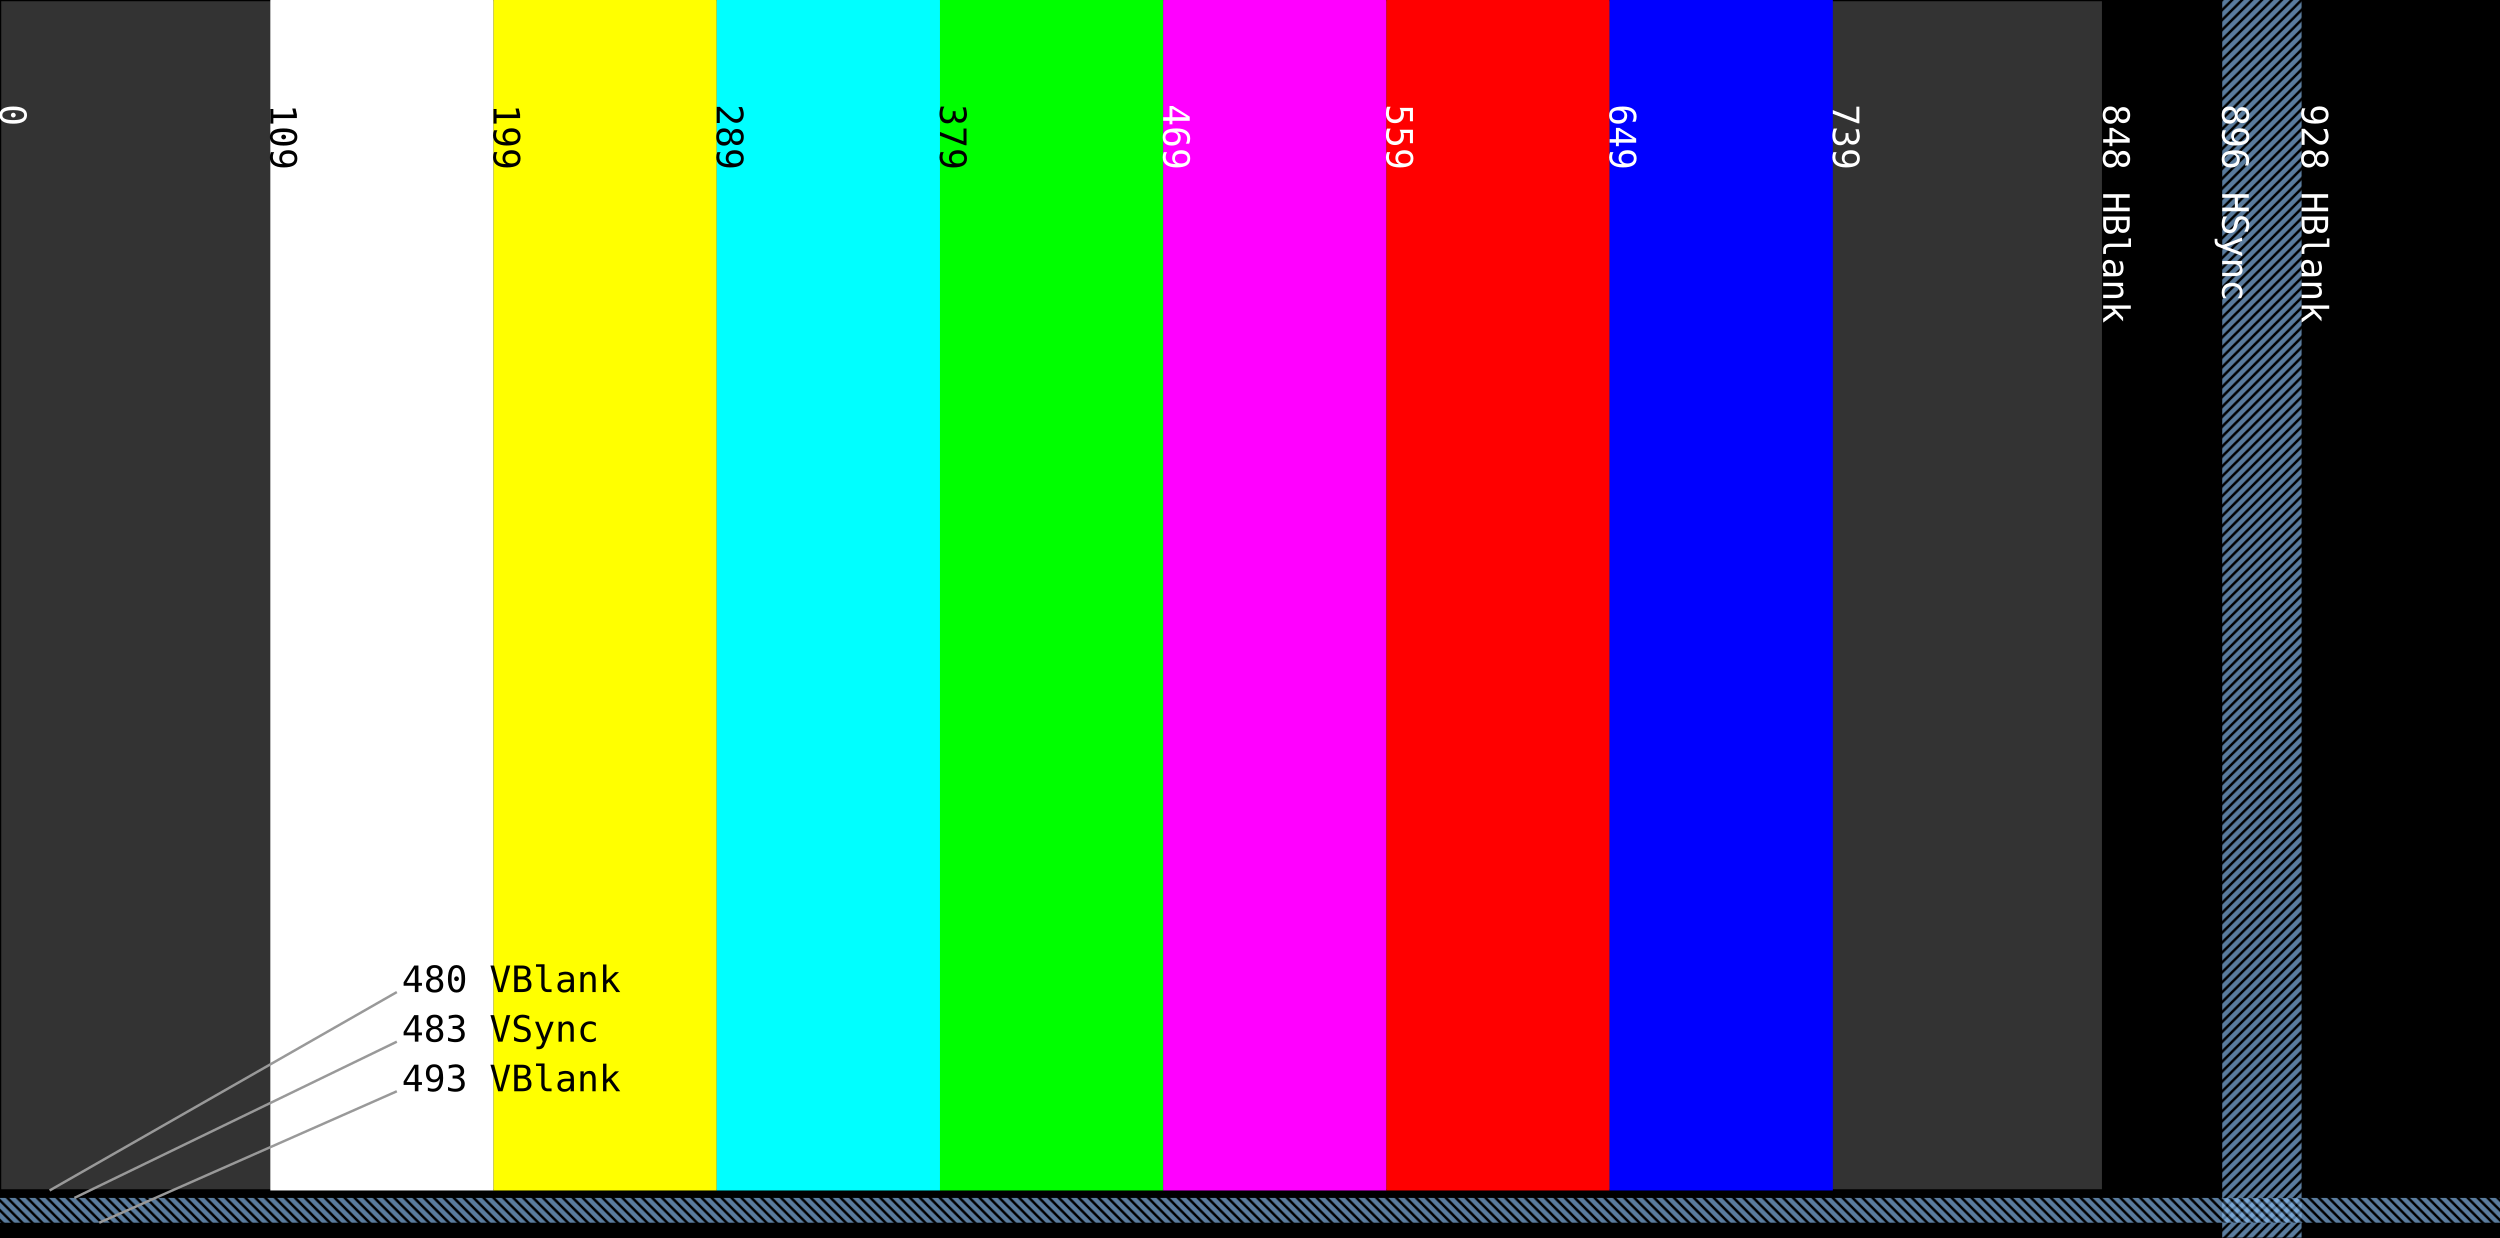
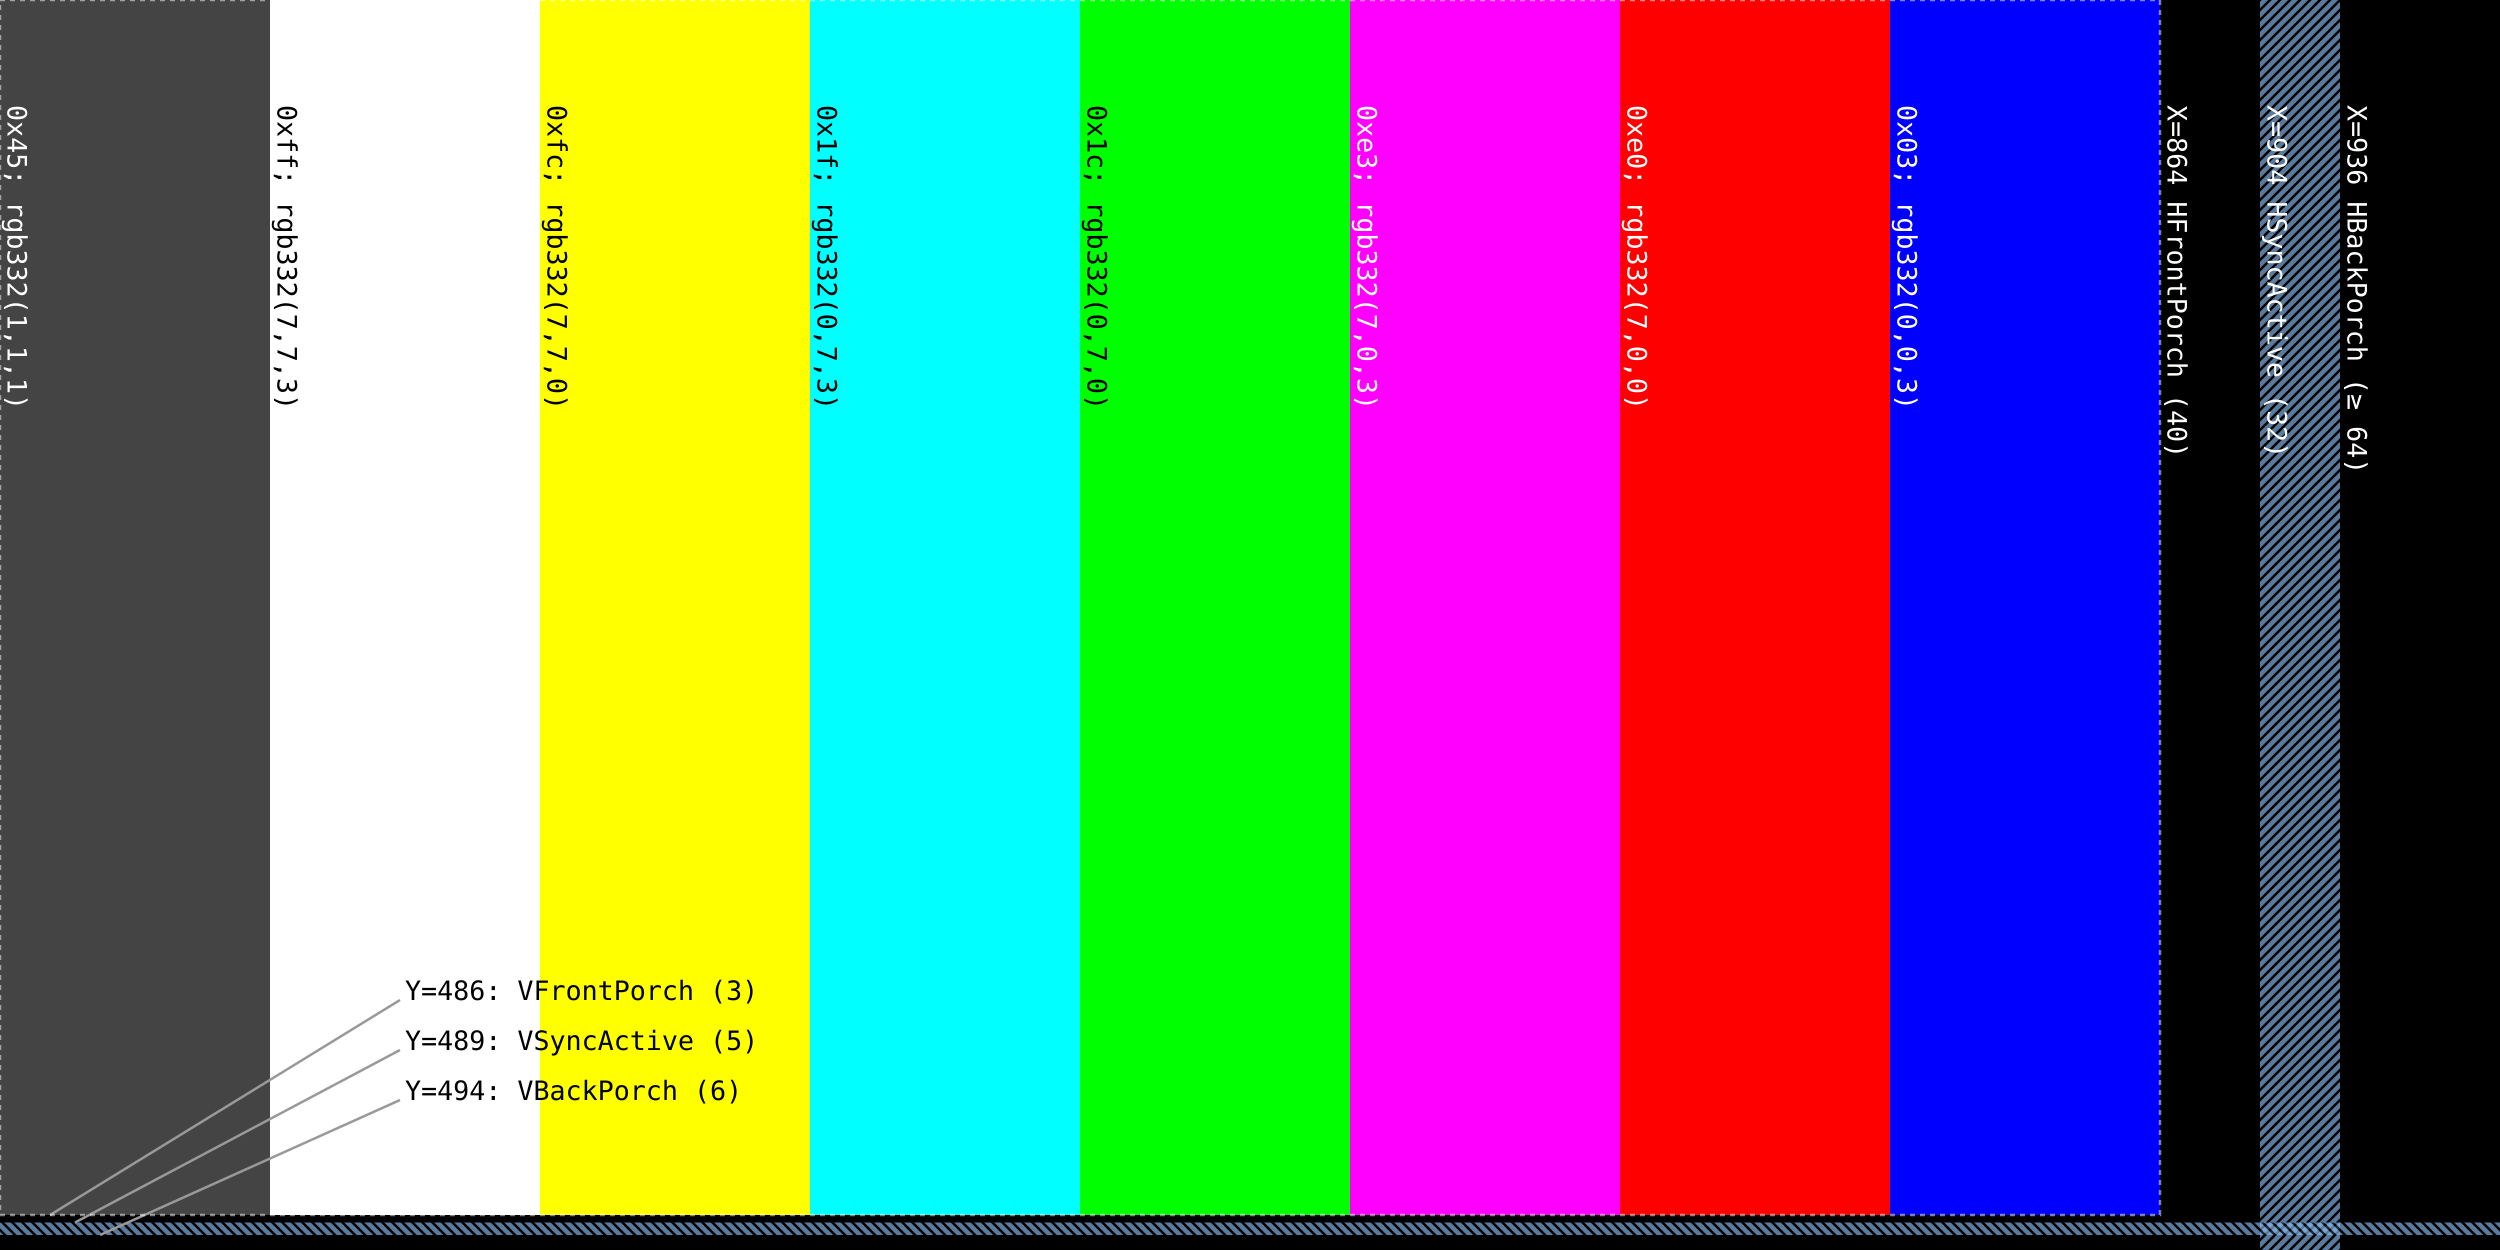
- <svg xmlns="http://www.w3.org/2000/svg" width="1008" height="499" viewBox="0 0 1008 499">
+ <svg xmlns="http://www.w3.org/2000/svg" width="1000" height="500" viewBox="0 0 1000 500">
  <pattern id="sync_h" patternUnits="userSpaceOnUse" width="4" height="4">
    <rect x="0" y="0" width="4" height="4" style="fill:#8be" />
    <path d="M-1,1 l2,-2  M0,4 l4,-4  M3,5 l2,-2" style="stroke: black; stroke-width: 1" />
  </pattern>
  <pattern id="sync_v" patternUnits="userSpaceOnUse" width="4" height="4">
    <rect x="0" y="0" width="4" height="4" style="fill:#8be" />
    <path d="M0,0  l4,4   M3,-1 l4,4  M-1,3 l4,4" style="stroke: black; stroke-width: 1" />
  </pattern>
  <style>
  text {
-     font-family: monospace;
-     font-size: 11pt;
+     font-family: Geneva, monospace;
+     font-size: 8pt;
  }

  .sync_h {
    fill: url("#sync_h");
    opacity: 0.66;
  }

  .sync_v {
    fill: url("#sync_v");
    opacity: 0.66;
  }
+ 
+   .active {
+     fill: none;
+     stroke: #fff;
+     opacity: 0.5;
+     stroke-dasharray: 2 2;
+   }
</style>
-   <rect fill="#000" stroke="#000" x="0" y="0" width="1008" height="499" />
-   <rect fill="#333" stroke="#000" x="0" y="0" width=" 848" height="480" />
-   <g transform="translate(  0,42)">
-     <text fill="#fff" transform="rotate(90)">0</text>
+   <rect fill="#000" stroke="#000" x="0" y="0" width="1000" height="500" />
+   <rect x="0" y="0" width="108" height="486" fill="#444" />
+   <g transform="translate(  3,42)">
+     <text fill="#fff" transform="rotate(90)">0x45; rgb332(1,1,1)</text>
  </g>
-   <rect x="109" y="0" width="90" height="480" fill="#fff" />
-   <g transform="translate(109,42)">
-     <text fill="#000" transform="rotate(90)">109</text>
+   <rect x="108" y="0" width="108" height="486" fill="#fff" />
+   <g transform="translate(111,42)">
+     <text fill="#000" transform="rotate(90)">0xff; rgb332(7,7,3)</text>
  </g>
-   <rect x="199" y="0" width="90" height="480" fill="#ff0" />
-   <g transform="translate(199,42)">
-     <text fill="#000" transform="rotate(90)">199</text>
+   <rect x="216" y="0" width="108" height="486" fill="#ff0" />
+   <g transform="translate(219,42)">
+     <text fill="#000" transform="rotate(90)">0xfc; rgb332(7,7,0)</text>
  </g>
-   <rect x="289" y="0" width="90" height="480" fill="#0ff" />
-   <g transform="translate(289,42)">
-     <text fill="#000" transform="rotate(90)">289</text>
+   <rect x="324" y="0" width="108" height="486" fill="#0ff" />
+   <g transform="translate(327,42)">
+     <text fill="#000" transform="rotate(90)">0x1f; rgb332(0,7,3)</text>
  </g>
-   <rect x="379" y="0" width="90" height="480" fill="#0f0" />
-   <g transform="translate(379,42)">
-     <text fill="#000" transform="rotate(90)">379</text>
+   <rect x="432" y="0" width="108" height="486" fill="#0f0" />
+   <g transform="translate(435,42)">
+     <text fill="#000" transform="rotate(90)">0x1c; rgb332(0,7,0)</text>
  </g>
-   <rect x="469" y="0" width="90" height="480" fill="#f0f" />
-   <g transform="translate(469,42)">
-     <text fill="#fff" transform="rotate(90)">469</text>
+   <rect x="540" y="0" width="108" height="486" fill="#f0f" />
+   <g transform="translate(543,42)">
+     <text fill="#fff" transform="rotate(90)">0xe3; rgb332(7,0,3)</text>
  </g>
-   <rect x="559" y="0" width="90" height="480" fill="#f00" />
-   <g transform="translate(559,42)">
-     <text fill="#fff" transform="rotate(90)">559</text>
+   <rect x="648" y="0" width="108" height="486" fill="#f00" />
+   <g transform="translate(651,42)">
+     <text fill="#fff" transform="rotate(90)">0xe0; rgb332(7,0,0)</text>
  </g>
-   <rect x="649" y="0" width="90" height="480" fill="#00f" />
-   <g transform="translate(649,42)">
-     <text fill="#fff" transform="rotate(90)">649</text>
+   <rect x="756" y="0" width="108" height="486" fill="#00f" />
+   <g transform="translate(759,42)">
+     <text fill="#fff" transform="rotate(90)">0x03; rgb332(0,0,3)</text>
  </g>
-   <g transform="translate(739,42)">
-     <text fill="#fff" transform="rotate(90)">739</text>
+   <rect x="904" y="0" width="32" height="500" class="sync_h" />
+   <rect x="0" y="489" width="1000" height="5" class="sync_v" />
+   <g transform="translate(867,42)">
+     <text fill="#fff" transform="rotate(90)">X=864 HFrontPorch (40)</text>
  </g>
-   <rect x="896" y="0" width="32" height="499" class="sync_h" />
-   <rect x="0" y="483" width="1008" height="10" class="sync_v" />
-   <g transform="translate(848,42)">
-     <text fill="#fff" transform="rotate(90)">848 HBlank</text>
+   <g transform="translate(907,42)">
+     <text fill="#fff" transform="rotate(90)">X=904 HSyncActive (32)</text>
  </g>
-   <g transform="translate(896,42)">
-     <text fill="#fff" transform="rotate(90)">896 HSync</text>
+   <g transform="translate(939,42)">
+     <text fill="#fff" transform="rotate(90)">X=936 HBackPorch (≥ 64)</text>
  </g>
-   <g transform="translate(928,42)">
-     <text fill="#fff" transform="rotate(90)">928 HBlank</text>
-   </g>
-   <line x1="20" x2="160" y1="480" y2="400" stroke="#999" />
-   <text x="162" y="400">480 VBlank</text>
-   <line x1="30" x2="160" y1="483" y2="420" stroke="#999" />
-   <text x="162" y="420">483 VSync</text>
-   <line x1="40" x2="160" y1="493" y2="440" stroke="#999" />
-   <text x="162" y="440">493 VBlank</text>
+   <line x1="20" x2="160" y1="486" y2="400" stroke="#999" />
+   <text x="162" y="400">Y=486: VFrontPorch (3)</text>
+   <line x1="30" x2="160" y1="489" y2="420" stroke="#999" />
+   <text x="162" y="420">Y=489: VSyncActive (5)</text>
+   <line x1="40" x2="160" y1="494" y2="440" stroke="#999" />
+   <text x="162" y="440">Y=494: VBackPorch (6)</text>
+   <rect x="0" y="0" width="864" height="486" class="active" />
</svg>
